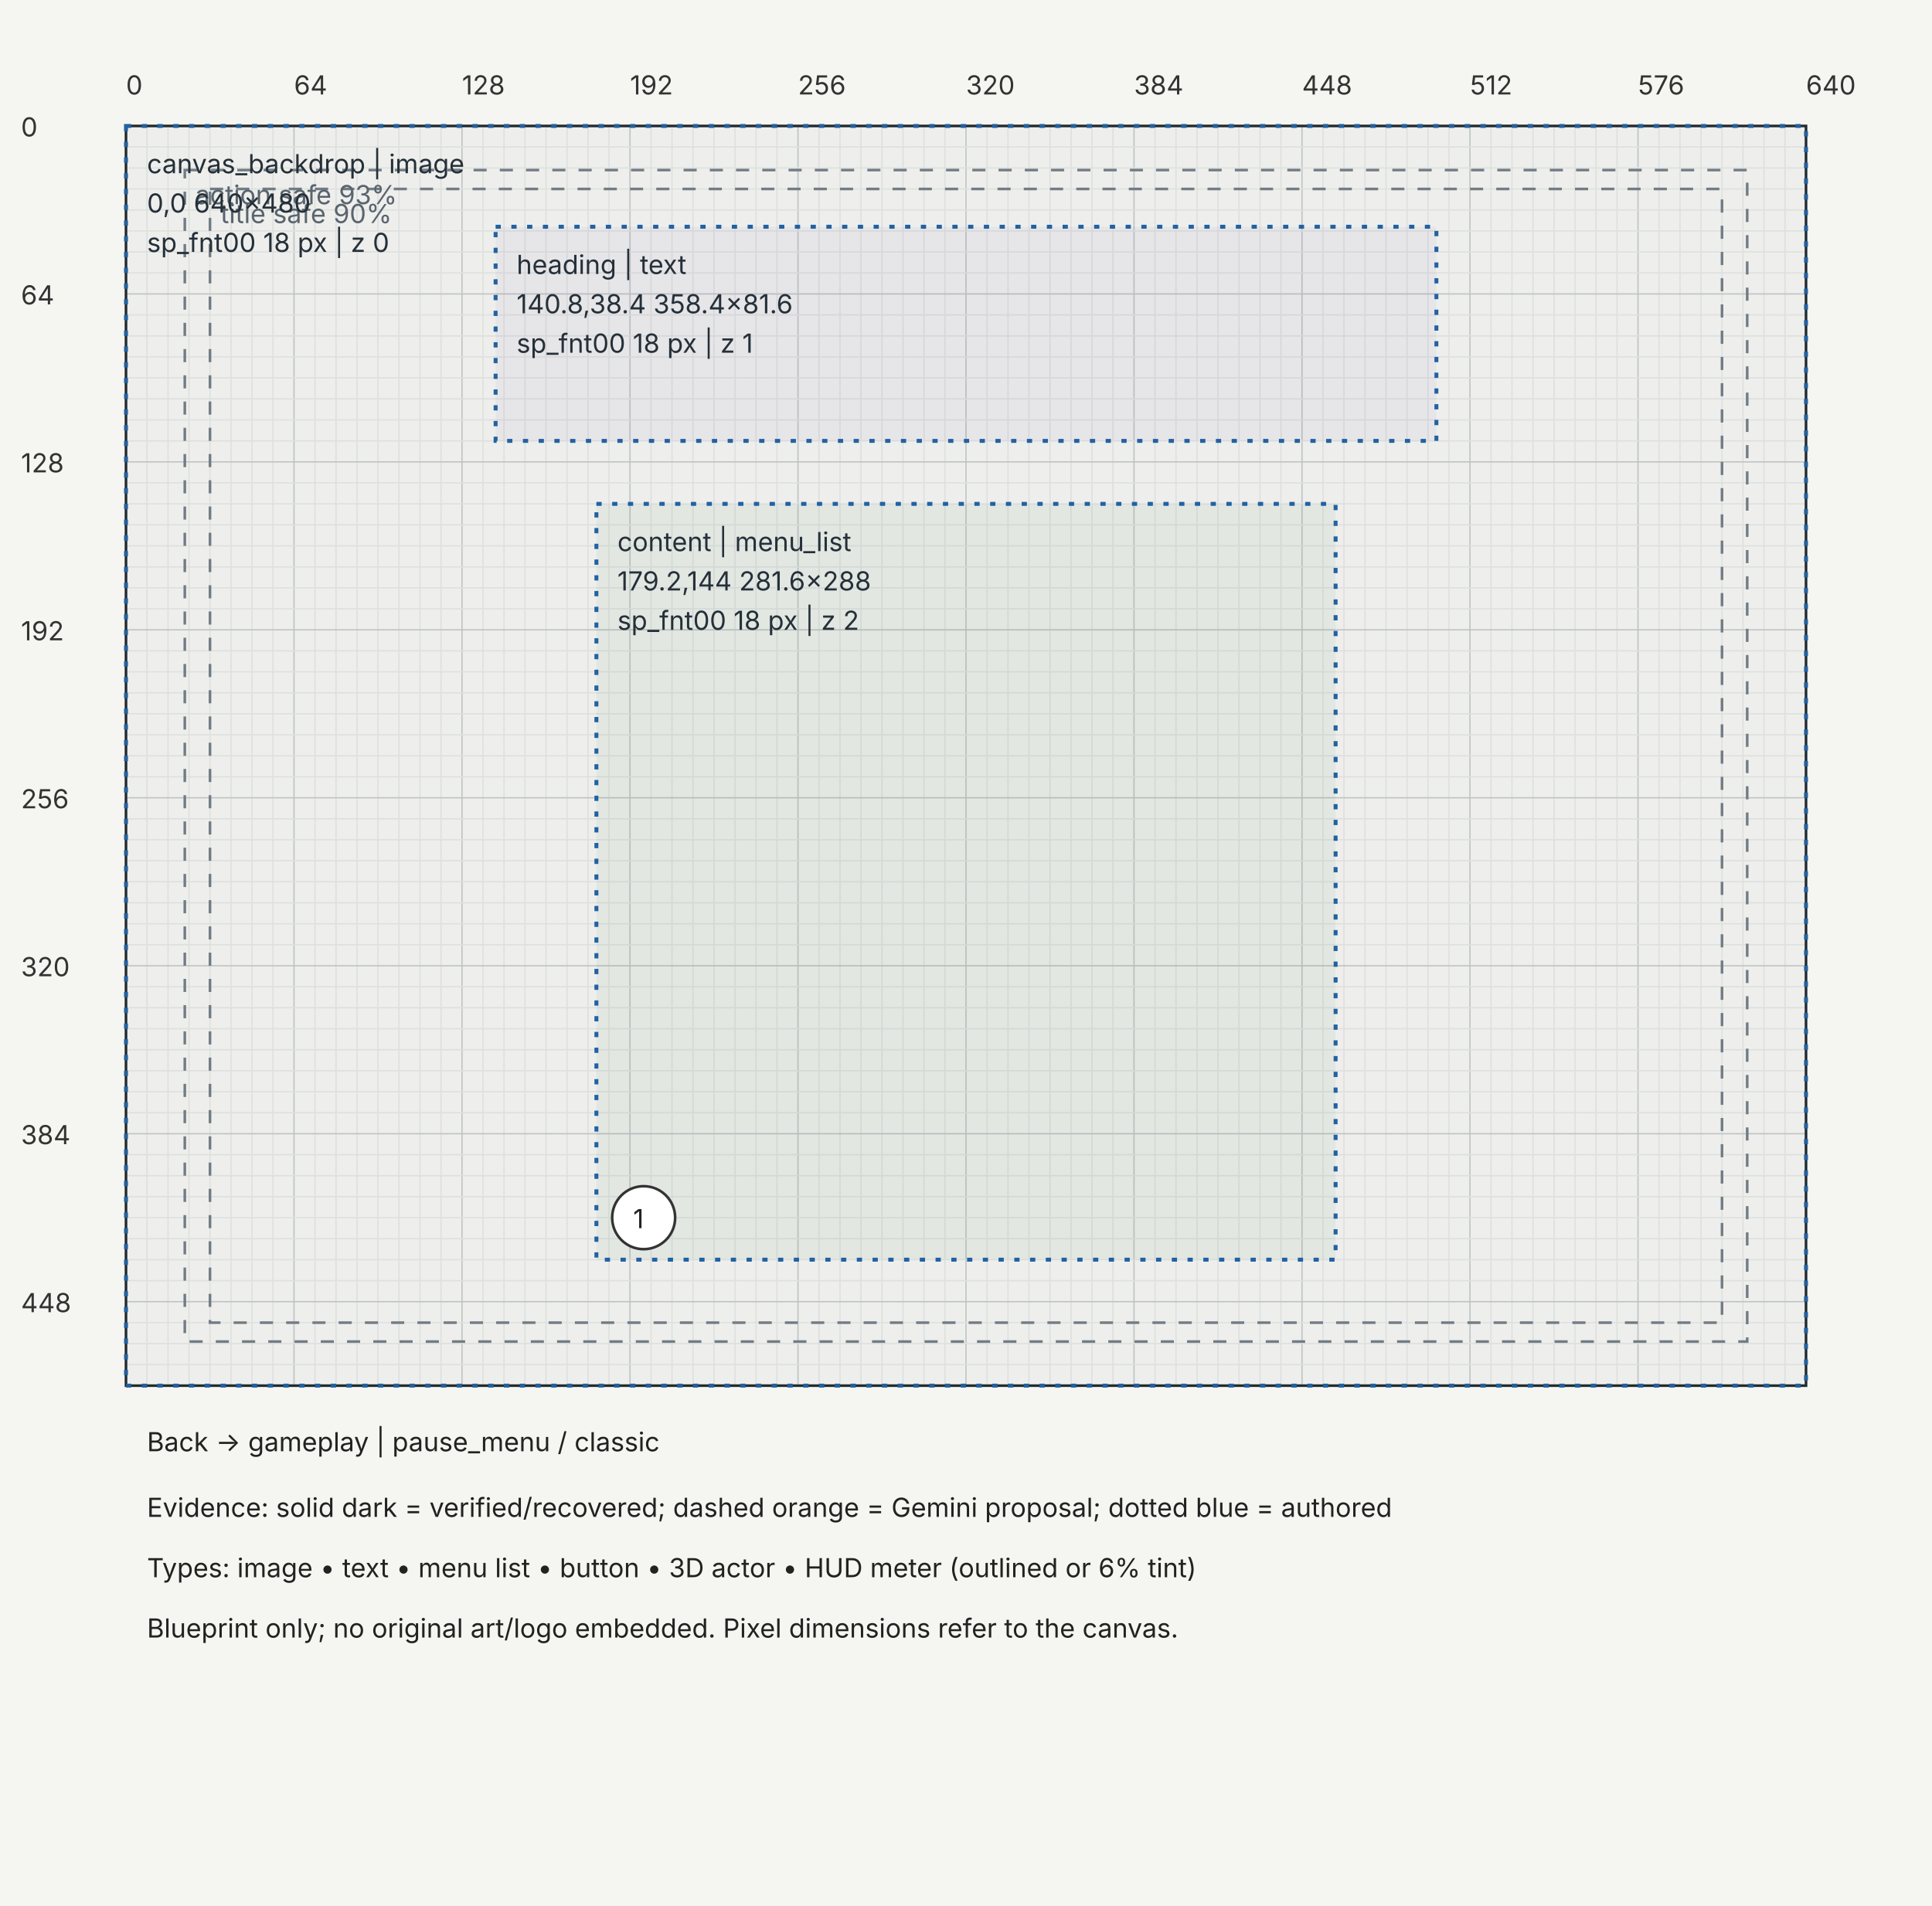
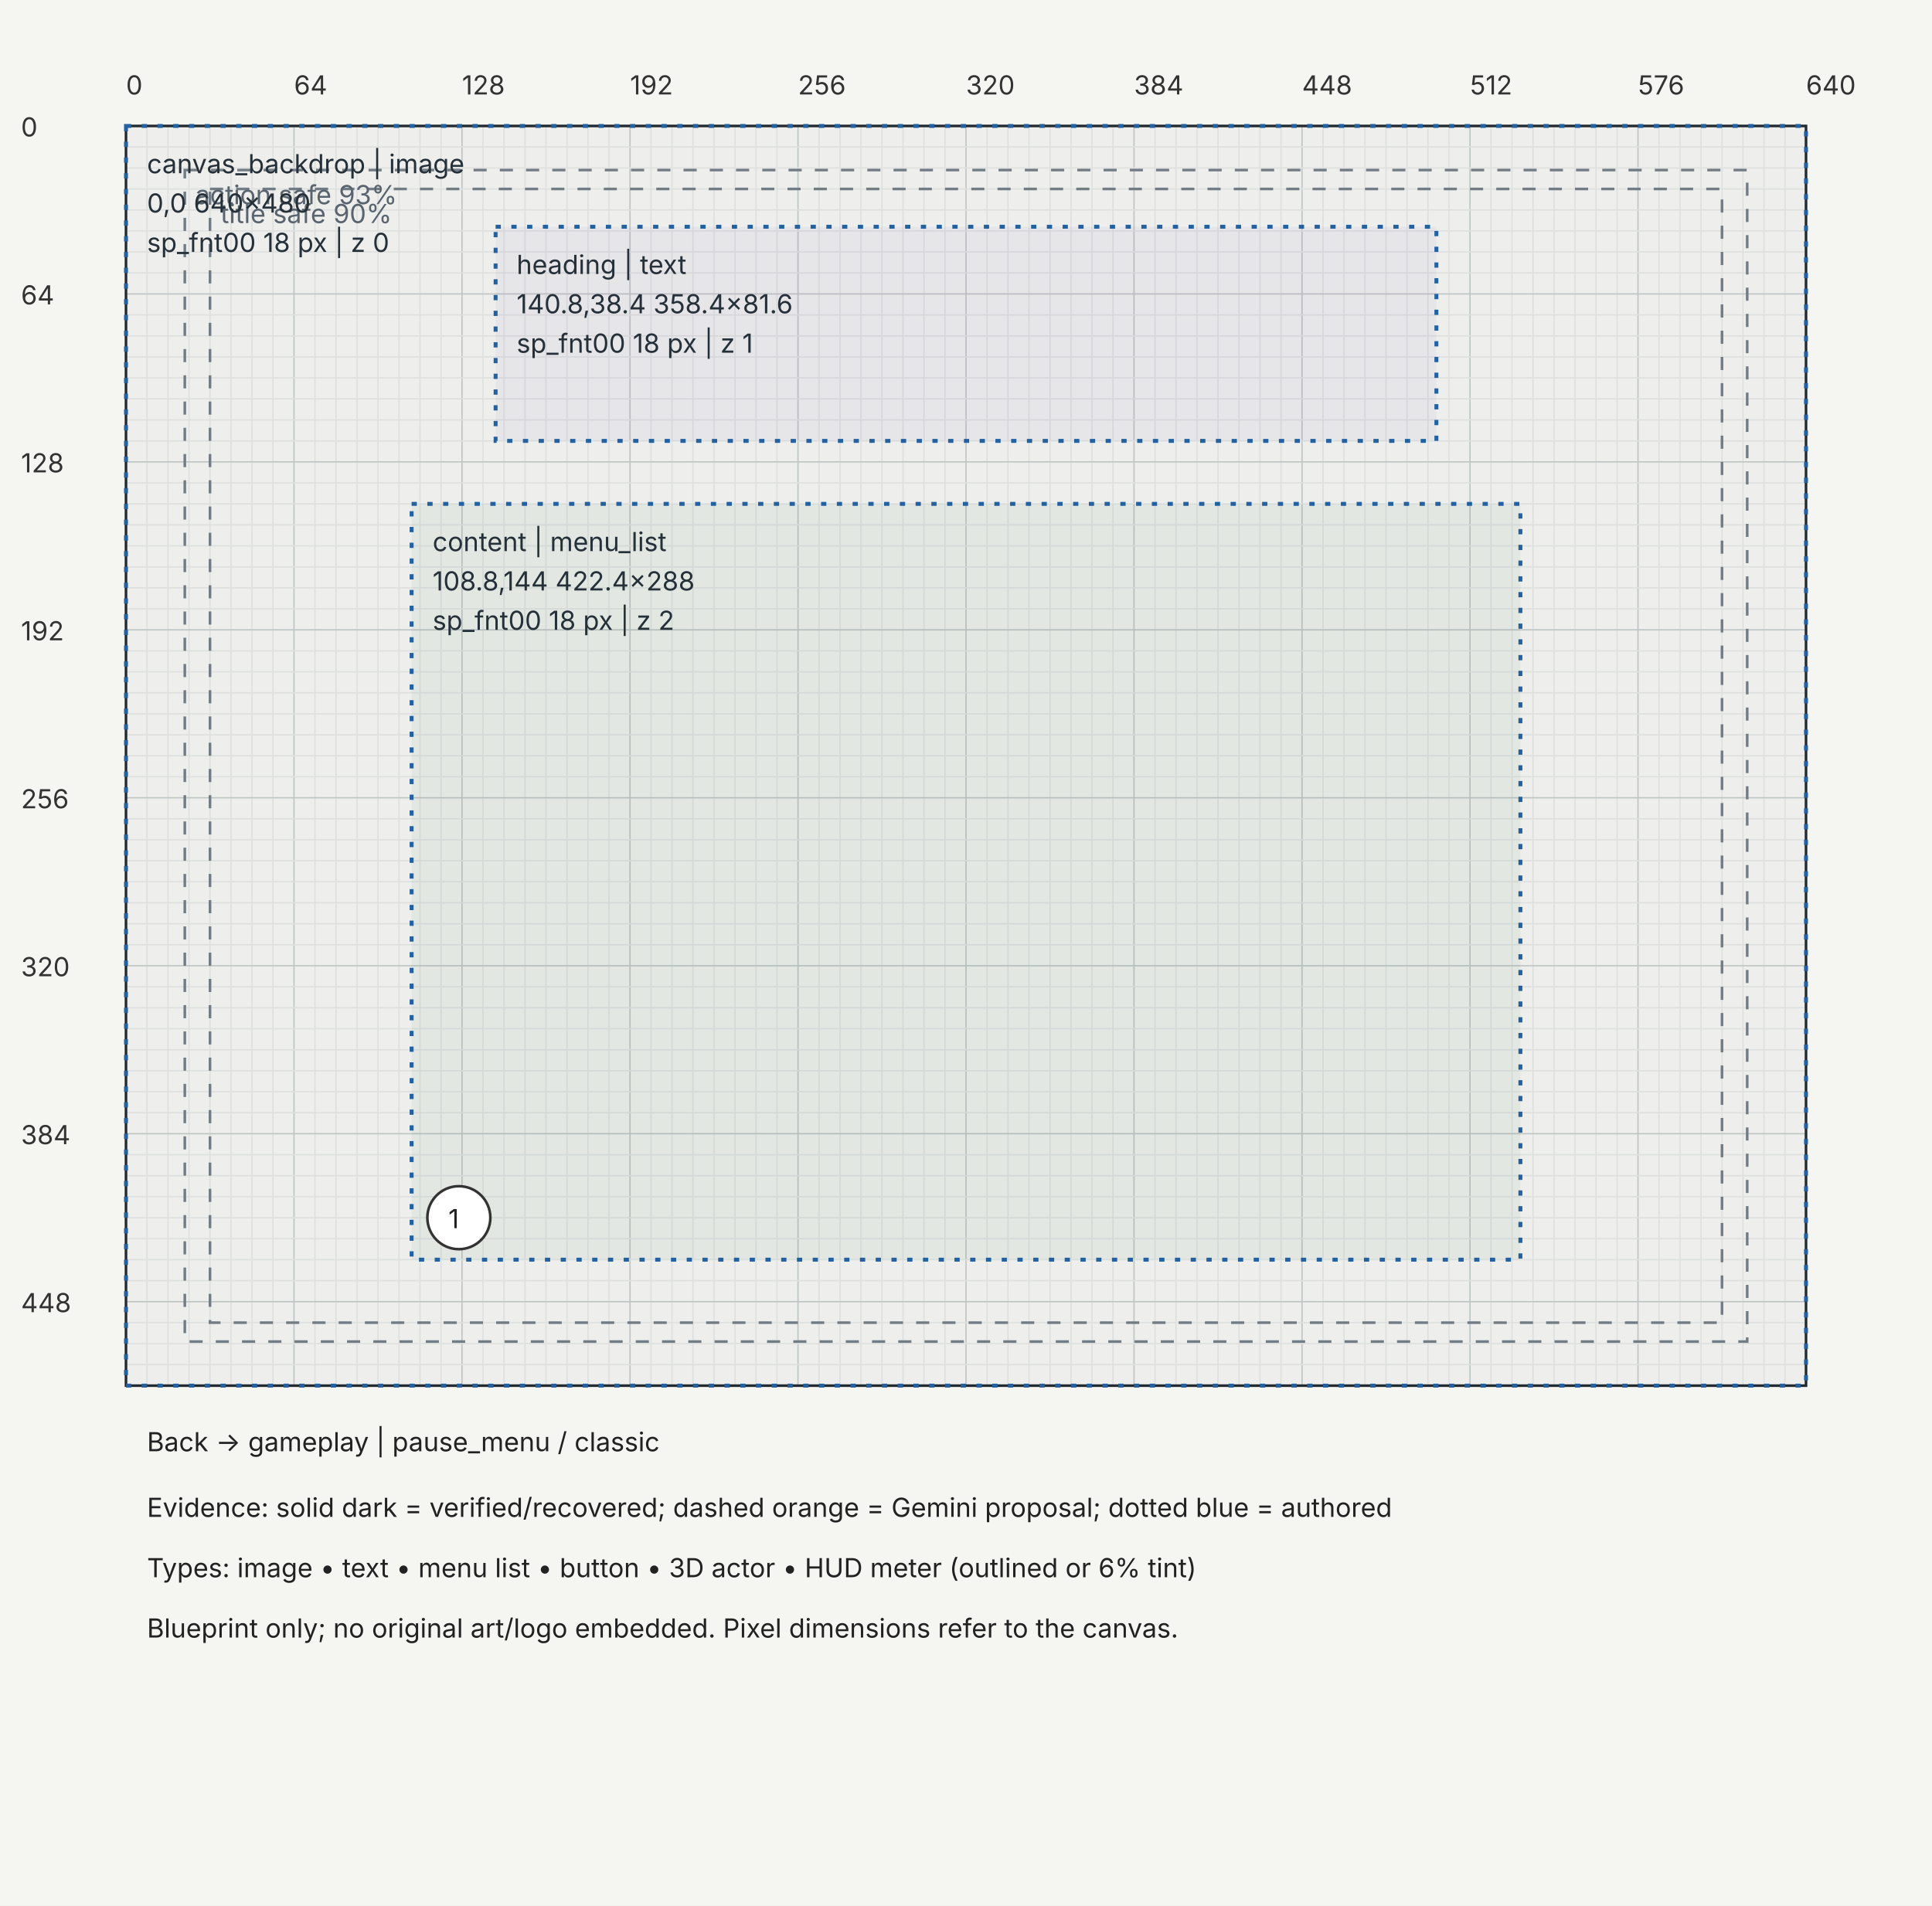
<svg xmlns="http://www.w3.org/2000/svg" width="736" height="726" viewBox="0 0 736 726">
  <rect width="100%" height="100%" fill="#f5f5f1" />
  <defs>
    <marker id="arrow" markerWidth="6" markerHeight="6" refX="5" refY="3" orient="auto">
      <path d="M0,0 L6,3 L0,6" fill="#333" />
    </marker>
  </defs>
  <g transform="translate(48,48)" font-family="Segoe UI,Inter,sans-serif" font-size="10">
    <path d="M0,0 V480" stroke="#c4c8c7" stroke-width="0.5" />
    <path d="M8,0 V480" stroke="#e4e6e3" stroke-width="0.5" />
    <path d="M16,0 V480" stroke="#e4e6e3" stroke-width="0.5" />
    <path d="M24,0 V480" stroke="#e4e6e3" stroke-width="0.5" />
    <path d="M32,0 V480" stroke="#e4e6e3" stroke-width="0.5" />
    <path d="M40,0 V480" stroke="#e4e6e3" stroke-width="0.5" />
    <path d="M48,0 V480" stroke="#e4e6e3" stroke-width="0.5" />
    <path d="M56,0 V480" stroke="#e4e6e3" stroke-width="0.5" />
    <path d="M64,0 V480" stroke="#c4c8c7" stroke-width="0.5" />
    <path d="M72,0 V480" stroke="#e4e6e3" stroke-width="0.5" />
    <path d="M80,0 V480" stroke="#e4e6e3" stroke-width="0.5" />
    <path d="M88,0 V480" stroke="#e4e6e3" stroke-width="0.5" />
    <path d="M96,0 V480" stroke="#e4e6e3" stroke-width="0.5" />
    <path d="M104,0 V480" stroke="#e4e6e3" stroke-width="0.5" />
    <path d="M112,0 V480" stroke="#e4e6e3" stroke-width="0.5" />
    <path d="M120,0 V480" stroke="#e4e6e3" stroke-width="0.5" />
    <path d="M128,0 V480" stroke="#c4c8c7" stroke-width="0.5" />
    <path d="M136,0 V480" stroke="#e4e6e3" stroke-width="0.5" />
    <path d="M144,0 V480" stroke="#e4e6e3" stroke-width="0.5" />
    <path d="M152,0 V480" stroke="#e4e6e3" stroke-width="0.5" />
    <path d="M160,0 V480" stroke="#e4e6e3" stroke-width="0.5" />
    <path d="M168,0 V480" stroke="#e4e6e3" stroke-width="0.5" />
    <path d="M176,0 V480" stroke="#e4e6e3" stroke-width="0.5" />
    <path d="M184,0 V480" stroke="#e4e6e3" stroke-width="0.5" />
    <path d="M192,0 V480" stroke="#c4c8c7" stroke-width="0.5" />
    <path d="M200,0 V480" stroke="#e4e6e3" stroke-width="0.5" />
    <path d="M208,0 V480" stroke="#e4e6e3" stroke-width="0.5" />
    <path d="M216,0 V480" stroke="#e4e6e3" stroke-width="0.5" />
    <path d="M224,0 V480" stroke="#e4e6e3" stroke-width="0.5" />
    <path d="M232,0 V480" stroke="#e4e6e3" stroke-width="0.5" />
    <path d="M240,0 V480" stroke="#e4e6e3" stroke-width="0.5" />
    <path d="M248,0 V480" stroke="#e4e6e3" stroke-width="0.5" />
    <path d="M256,0 V480" stroke="#c4c8c7" stroke-width="0.5" />
    <path d="M264,0 V480" stroke="#e4e6e3" stroke-width="0.5" />
    <path d="M272,0 V480" stroke="#e4e6e3" stroke-width="0.5" />
    <path d="M280,0 V480" stroke="#e4e6e3" stroke-width="0.5" />
    <path d="M288,0 V480" stroke="#e4e6e3" stroke-width="0.5" />
    <path d="M296,0 V480" stroke="#e4e6e3" stroke-width="0.5" />
    <path d="M304,0 V480" stroke="#e4e6e3" stroke-width="0.5" />
    <path d="M312,0 V480" stroke="#e4e6e3" stroke-width="0.5" />
    <path d="M320,0 V480" stroke="#c4c8c7" stroke-width="0.5" />
    <path d="M328,0 V480" stroke="#e4e6e3" stroke-width="0.5" />
    <path d="M336,0 V480" stroke="#e4e6e3" stroke-width="0.5" />
    <path d="M344,0 V480" stroke="#e4e6e3" stroke-width="0.5" />
    <path d="M352,0 V480" stroke="#e4e6e3" stroke-width="0.5" />
    <path d="M360,0 V480" stroke="#e4e6e3" stroke-width="0.5" />
    <path d="M368,0 V480" stroke="#e4e6e3" stroke-width="0.5" />
    <path d="M376,0 V480" stroke="#e4e6e3" stroke-width="0.5" />
    <path d="M384,0 V480" stroke="#c4c8c7" stroke-width="0.5" />
    <path d="M392,0 V480" stroke="#e4e6e3" stroke-width="0.5" />
    <path d="M400,0 V480" stroke="#e4e6e3" stroke-width="0.5" />
    <path d="M408,0 V480" stroke="#e4e6e3" stroke-width="0.5" />
    <path d="M416,0 V480" stroke="#e4e6e3" stroke-width="0.5" />
    <path d="M424,0 V480" stroke="#e4e6e3" stroke-width="0.5" />
    <path d="M432,0 V480" stroke="#e4e6e3" stroke-width="0.5" />
    <path d="M440,0 V480" stroke="#e4e6e3" stroke-width="0.5" />
    <path d="M448,0 V480" stroke="#c4c8c7" stroke-width="0.5" />
    <path d="M456,0 V480" stroke="#e4e6e3" stroke-width="0.5" />
    <path d="M464,0 V480" stroke="#e4e6e3" stroke-width="0.5" />
    <path d="M472,0 V480" stroke="#e4e6e3" stroke-width="0.5" />
    <path d="M480,0 V480" stroke="#e4e6e3" stroke-width="0.5" />
    <path d="M488,0 V480" stroke="#e4e6e3" stroke-width="0.5" />
    <path d="M496,0 V480" stroke="#e4e6e3" stroke-width="0.5" />
    <path d="M504,0 V480" stroke="#e4e6e3" stroke-width="0.5" />
    <path d="M512,0 V480" stroke="#c4c8c7" stroke-width="0.5" />
    <path d="M520,0 V480" stroke="#e4e6e3" stroke-width="0.5" />
    <path d="M528,0 V480" stroke="#e4e6e3" stroke-width="0.5" />
    <path d="M536,0 V480" stroke="#e4e6e3" stroke-width="0.5" />
    <path d="M544,0 V480" stroke="#e4e6e3" stroke-width="0.5" />
    <path d="M552,0 V480" stroke="#e4e6e3" stroke-width="0.5" />
    <path d="M560,0 V480" stroke="#e4e6e3" stroke-width="0.5" />
    <path d="M568,0 V480" stroke="#e4e6e3" stroke-width="0.5" />
    <path d="M576,0 V480" stroke="#c4c8c7" stroke-width="0.5" />
    <path d="M584,0 V480" stroke="#e4e6e3" stroke-width="0.5" />
    <path d="M592,0 V480" stroke="#e4e6e3" stroke-width="0.5" />
    <path d="M600,0 V480" stroke="#e4e6e3" stroke-width="0.5" />
    <path d="M608,0 V480" stroke="#e4e6e3" stroke-width="0.5" />
    <path d="M616,0 V480" stroke="#e4e6e3" stroke-width="0.5" />
    <path d="M624,0 V480" stroke="#e4e6e3" stroke-width="0.5" />
    <path d="M632,0 V480" stroke="#e4e6e3" stroke-width="0.5" />
    <path d="M640,0 V480" stroke="#c4c8c7" stroke-width="0.5" />
    <path d="M0,0 H640" stroke="#c4c8c7" stroke-width="0.5" />
    <path d="M0,8 H640" stroke="#e4e6e3" stroke-width="0.5" />
    <path d="M0,16 H640" stroke="#e4e6e3" stroke-width="0.5" />
    <path d="M0,24 H640" stroke="#e4e6e3" stroke-width="0.5" />
    <path d="M0,32 H640" stroke="#e4e6e3" stroke-width="0.5" />
    <path d="M0,40 H640" stroke="#e4e6e3" stroke-width="0.5" />
    <path d="M0,48 H640" stroke="#e4e6e3" stroke-width="0.5" />
    <path d="M0,56 H640" stroke="#e4e6e3" stroke-width="0.5" />
    <path d="M0,64 H640" stroke="#c4c8c7" stroke-width="0.5" />
    <path d="M0,72 H640" stroke="#e4e6e3" stroke-width="0.5" />
    <path d="M0,80 H640" stroke="#e4e6e3" stroke-width="0.5" />
    <path d="M0,88 H640" stroke="#e4e6e3" stroke-width="0.5" />
    <path d="M0,96 H640" stroke="#e4e6e3" stroke-width="0.5" />
    <path d="M0,104 H640" stroke="#e4e6e3" stroke-width="0.5" />
    <path d="M0,112 H640" stroke="#e4e6e3" stroke-width="0.5" />
    <path d="M0,120 H640" stroke="#e4e6e3" stroke-width="0.5" />
    <path d="M0,128 H640" stroke="#c4c8c7" stroke-width="0.5" />
    <path d="M0,136 H640" stroke="#e4e6e3" stroke-width="0.5" />
    <path d="M0,144 H640" stroke="#e4e6e3" stroke-width="0.5" />
    <path d="M0,152 H640" stroke="#e4e6e3" stroke-width="0.5" />
    <path d="M0,160 H640" stroke="#e4e6e3" stroke-width="0.5" />
    <path d="M0,168 H640" stroke="#e4e6e3" stroke-width="0.5" />
    <path d="M0,176 H640" stroke="#e4e6e3" stroke-width="0.5" />
    <path d="M0,184 H640" stroke="#e4e6e3" stroke-width="0.5" />
    <path d="M0,192 H640" stroke="#c4c8c7" stroke-width="0.5" />
    <path d="M0,200 H640" stroke="#e4e6e3" stroke-width="0.5" />
    <path d="M0,208 H640" stroke="#e4e6e3" stroke-width="0.5" />
    <path d="M0,216 H640" stroke="#e4e6e3" stroke-width="0.5" />
    <path d="M0,224 H640" stroke="#e4e6e3" stroke-width="0.5" />
    <path d="M0,232 H640" stroke="#e4e6e3" stroke-width="0.5" />
    <path d="M0,240 H640" stroke="#e4e6e3" stroke-width="0.5" />
    <path d="M0,248 H640" stroke="#e4e6e3" stroke-width="0.5" />
    <path d="M0,256 H640" stroke="#c4c8c7" stroke-width="0.5" />
    <path d="M0,264 H640" stroke="#e4e6e3" stroke-width="0.5" />
    <path d="M0,272 H640" stroke="#e4e6e3" stroke-width="0.5" />
    <path d="M0,280 H640" stroke="#e4e6e3" stroke-width="0.5" />
    <path d="M0,288 H640" stroke="#e4e6e3" stroke-width="0.5" />
    <path d="M0,296 H640" stroke="#e4e6e3" stroke-width="0.5" />
    <path d="M0,304 H640" stroke="#e4e6e3" stroke-width="0.5" />
    <path d="M0,312 H640" stroke="#e4e6e3" stroke-width="0.5" />
    <path d="M0,320 H640" stroke="#c4c8c7" stroke-width="0.5" />
    <path d="M0,328 H640" stroke="#e4e6e3" stroke-width="0.5" />
    <path d="M0,336 H640" stroke="#e4e6e3" stroke-width="0.5" />
    <path d="M0,344 H640" stroke="#e4e6e3" stroke-width="0.5" />
    <path d="M0,352 H640" stroke="#e4e6e3" stroke-width="0.5" />
    <path d="M0,360 H640" stroke="#e4e6e3" stroke-width="0.5" />
    <path d="M0,368 H640" stroke="#e4e6e3" stroke-width="0.5" />
    <path d="M0,376 H640" stroke="#e4e6e3" stroke-width="0.5" />
    <path d="M0,384 H640" stroke="#c4c8c7" stroke-width="0.5" />
    <path d="M0,392 H640" stroke="#e4e6e3" stroke-width="0.5" />
    <path d="M0,400 H640" stroke="#e4e6e3" stroke-width="0.5" />
    <path d="M0,408 H640" stroke="#e4e6e3" stroke-width="0.5" />
    <path d="M0,416 H640" stroke="#e4e6e3" stroke-width="0.5" />
    <path d="M0,424 H640" stroke="#e4e6e3" stroke-width="0.5" />
    <path d="M0,432 H640" stroke="#e4e6e3" stroke-width="0.5" />
    <path d="M0,440 H640" stroke="#e4e6e3" stroke-width="0.5" />
    <path d="M0,448 H640" stroke="#c4c8c7" stroke-width="0.5" />
    <path d="M0,456 H640" stroke="#e4e6e3" stroke-width="0.5" />
    <path d="M0,464 H640" stroke="#e4e6e3" stroke-width="0.5" />
    <path d="M0,472 H640" stroke="#e4e6e3" stroke-width="0.5" />
    <path d="M0,480 H640" stroke="#e4e6e3" stroke-width="0.5" />
    <text x="0" y="-12" fill="#333">0</text>
    <text x="64" y="-12" fill="#333">64</text>
    <text x="128" y="-12" fill="#333">128</text>
    <text x="192" y="-12" fill="#333">192</text>
    <text x="256" y="-12" fill="#333">256</text>
    <text x="320" y="-12" fill="#333">320</text>
    <text x="384" y="-12" fill="#333">384</text>
    <text x="448" y="-12" fill="#333">448</text>
    <text x="512" y="-12" fill="#333">512</text>
    <text x="576" y="-12" fill="#333">576</text>
    <text x="640" y="-12" fill="#333">640</text>
    <text x="-40" y="4" fill="#333">0</text>
    <text x="-40" y="68" fill="#333">64</text>
    <text x="-40" y="132" fill="#333">128</text>
    <text x="-40" y="196" fill="#333">192</text>
    <text x="-40" y="260" fill="#333">256</text>
    <text x="-40" y="324" fill="#333">320</text>
    <text x="-40" y="388" fill="#333">384</text>
    <text x="-40" y="452" fill="#333">448</text>
    <rect width="640" height="480" fill="none" stroke="#20282e" />
    <rect x="32" y="24" width="576" height="432" fill="none" stroke="#727b83" stroke-dasharray="5 5" />
    <text x="36" y="37" fill="#58626b">title safe 90%</text>
    <rect x="22.4" y="16.8" width="595.2" height="446.4" fill="none" stroke="#727b83" stroke-dasharray="5 5" />
    <text x="26.4" y="29.8" fill="#58626b">action safe 93%</text>
    <g>
      <rect x="0" y="0" width="640" height="480" fill="#7c8c97" fill-opacity="0.06" stroke="#2361a1" stroke-width="1.5" stroke-dasharray="2 4" />
      <text x="8" y="18" fill="#253039">canvas_backdrop | image</text>
      <text x="8" y="33" fill="#253039">0,0 640×480</text>
      <text x="8" y="48" fill="#253039">sp_fnt00 18 px | z 0</text>
    </g>
    <g>
      <rect x="140.8" y="38.4" width="358.4" height="81.6" fill="#6651a5" fill-opacity="0.06" stroke="#2361a1" stroke-width="1.5" stroke-dasharray="2 4" />
      <text x="148.8" y="56.4" fill="#253039">heading | text</text>
      <text x="148.8" y="71.4" fill="#253039">140.8,38.4 358.4×81.6</text>
      <text x="148.8" y="86.4" fill="#253039">sp_fnt00 18 px | z 1</text>
    </g>
    <g>
-       <rect x="179.2" y="144.0" width="281.6" height="288.0" fill="#296b4f" fill-opacity="0.06" stroke="#2361a1" stroke-width="1.5" stroke-dasharray="2 4" />
-       <text x="187.2" y="162.0" fill="#253039">content | menu_list</text>
-       <text x="187.2" y="177.0" fill="#253039">179.2,144 281.6×288</text>
-       <text x="187.2" y="192.0" fill="#253039">sp_fnt00 18 px | z 2</text>
+       <rect x="108.8" y="144.0" width="422.4" height="288.0" fill="#296b4f" fill-opacity="0.06" stroke="#2361a1" stroke-width="1.5" stroke-dasharray="2 4" />
+       <text x="116.8" y="162.0" fill="#253039">content | menu_list</text>
+       <text x="116.8" y="177.0" fill="#253039">108.8,144 422.4×288</text>
+       <text x="116.8" y="192.0" fill="#253039">sp_fnt00 18 px | z 2</text>
    </g>
-     <circle cx="197.2" cy="416.0" r="12" fill="#fff" stroke="#333" />
-     <text x="193.2" y="420.0" fill="#222">1</text>
+     <circle cx="126.8" cy="416.0" r="12" fill="#fff" stroke="#333" />
+     <text x="122.8" y="420.0" fill="#222">1</text>
    <text x="8" y="505" fill="#222">Back → gameplay | pause_menu / classic</text>
    <text x="8" y="530" fill="#222">Evidence: solid dark = verified/recovered; dashed orange = Gemini proposal; dotted blue = authored</text>
    <text x="8" y="553" fill="#222">Types: image • text • menu list • button • 3D actor • HUD meter (outlined or 6% tint)</text>
    <text x="8" y="576" fill="#222">Blueprint only; no original art/logo embedded. Pixel dimensions refer to the canvas.</text>
  </g>
</svg>
